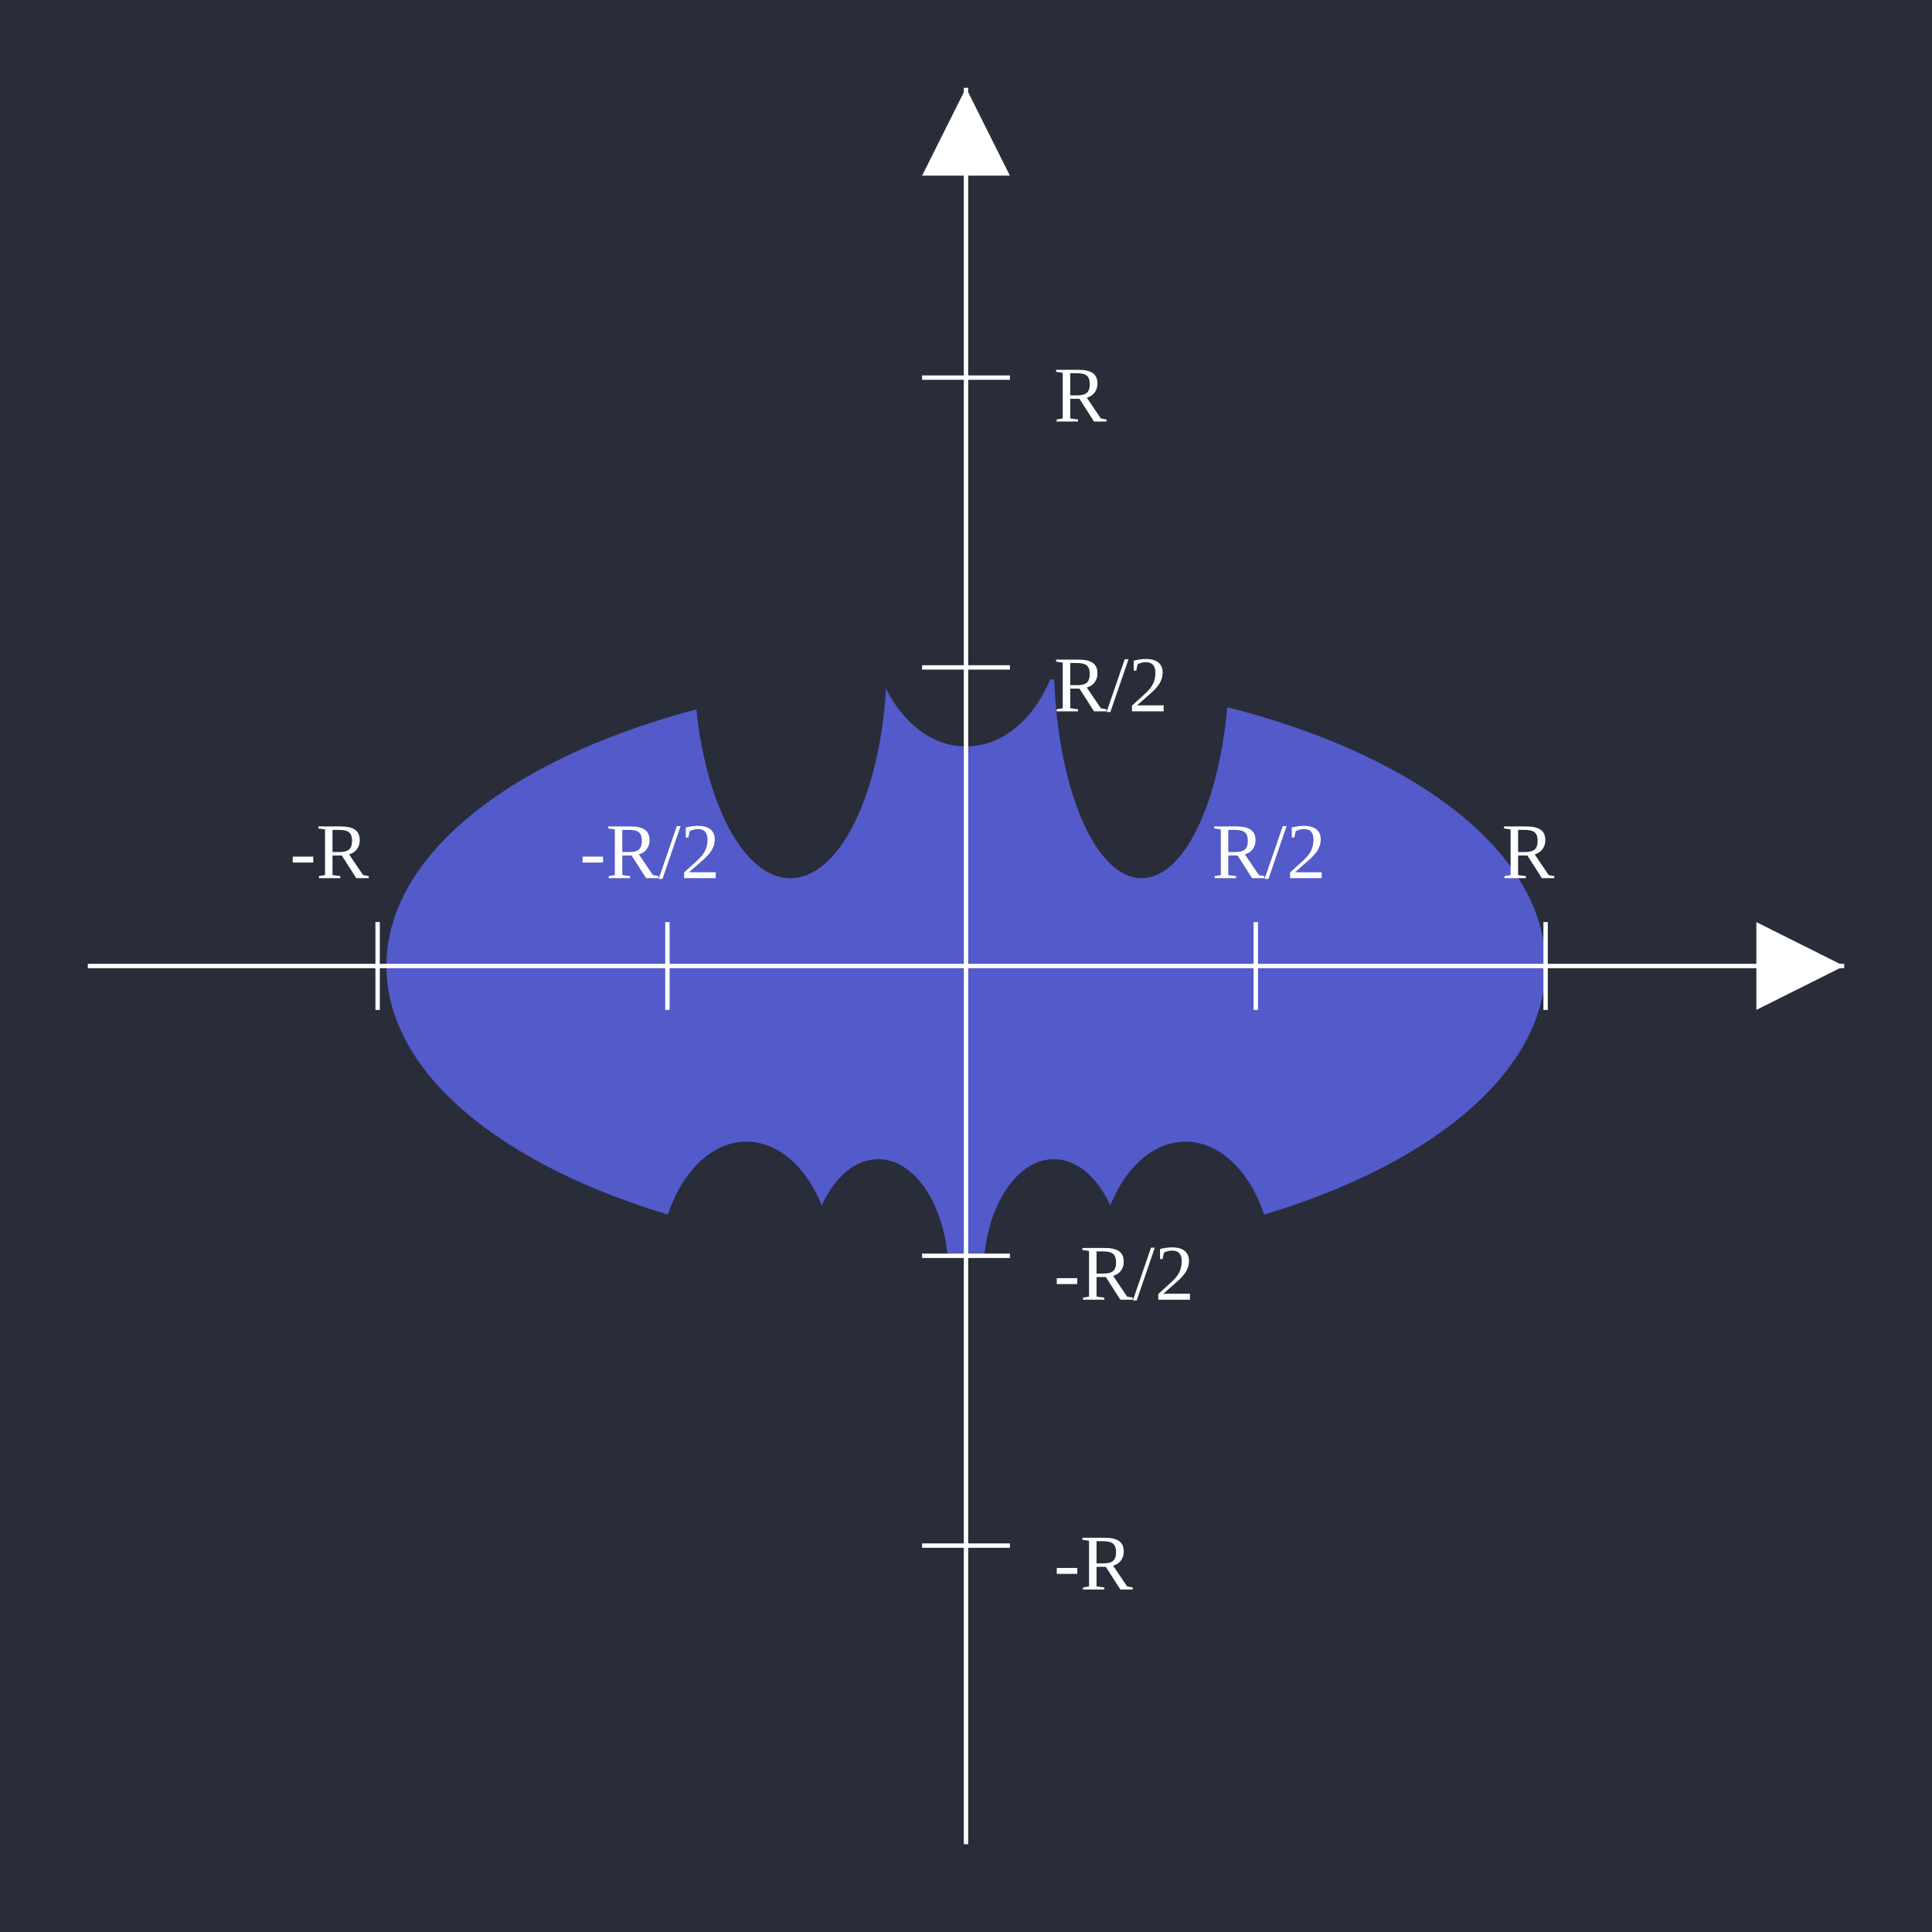
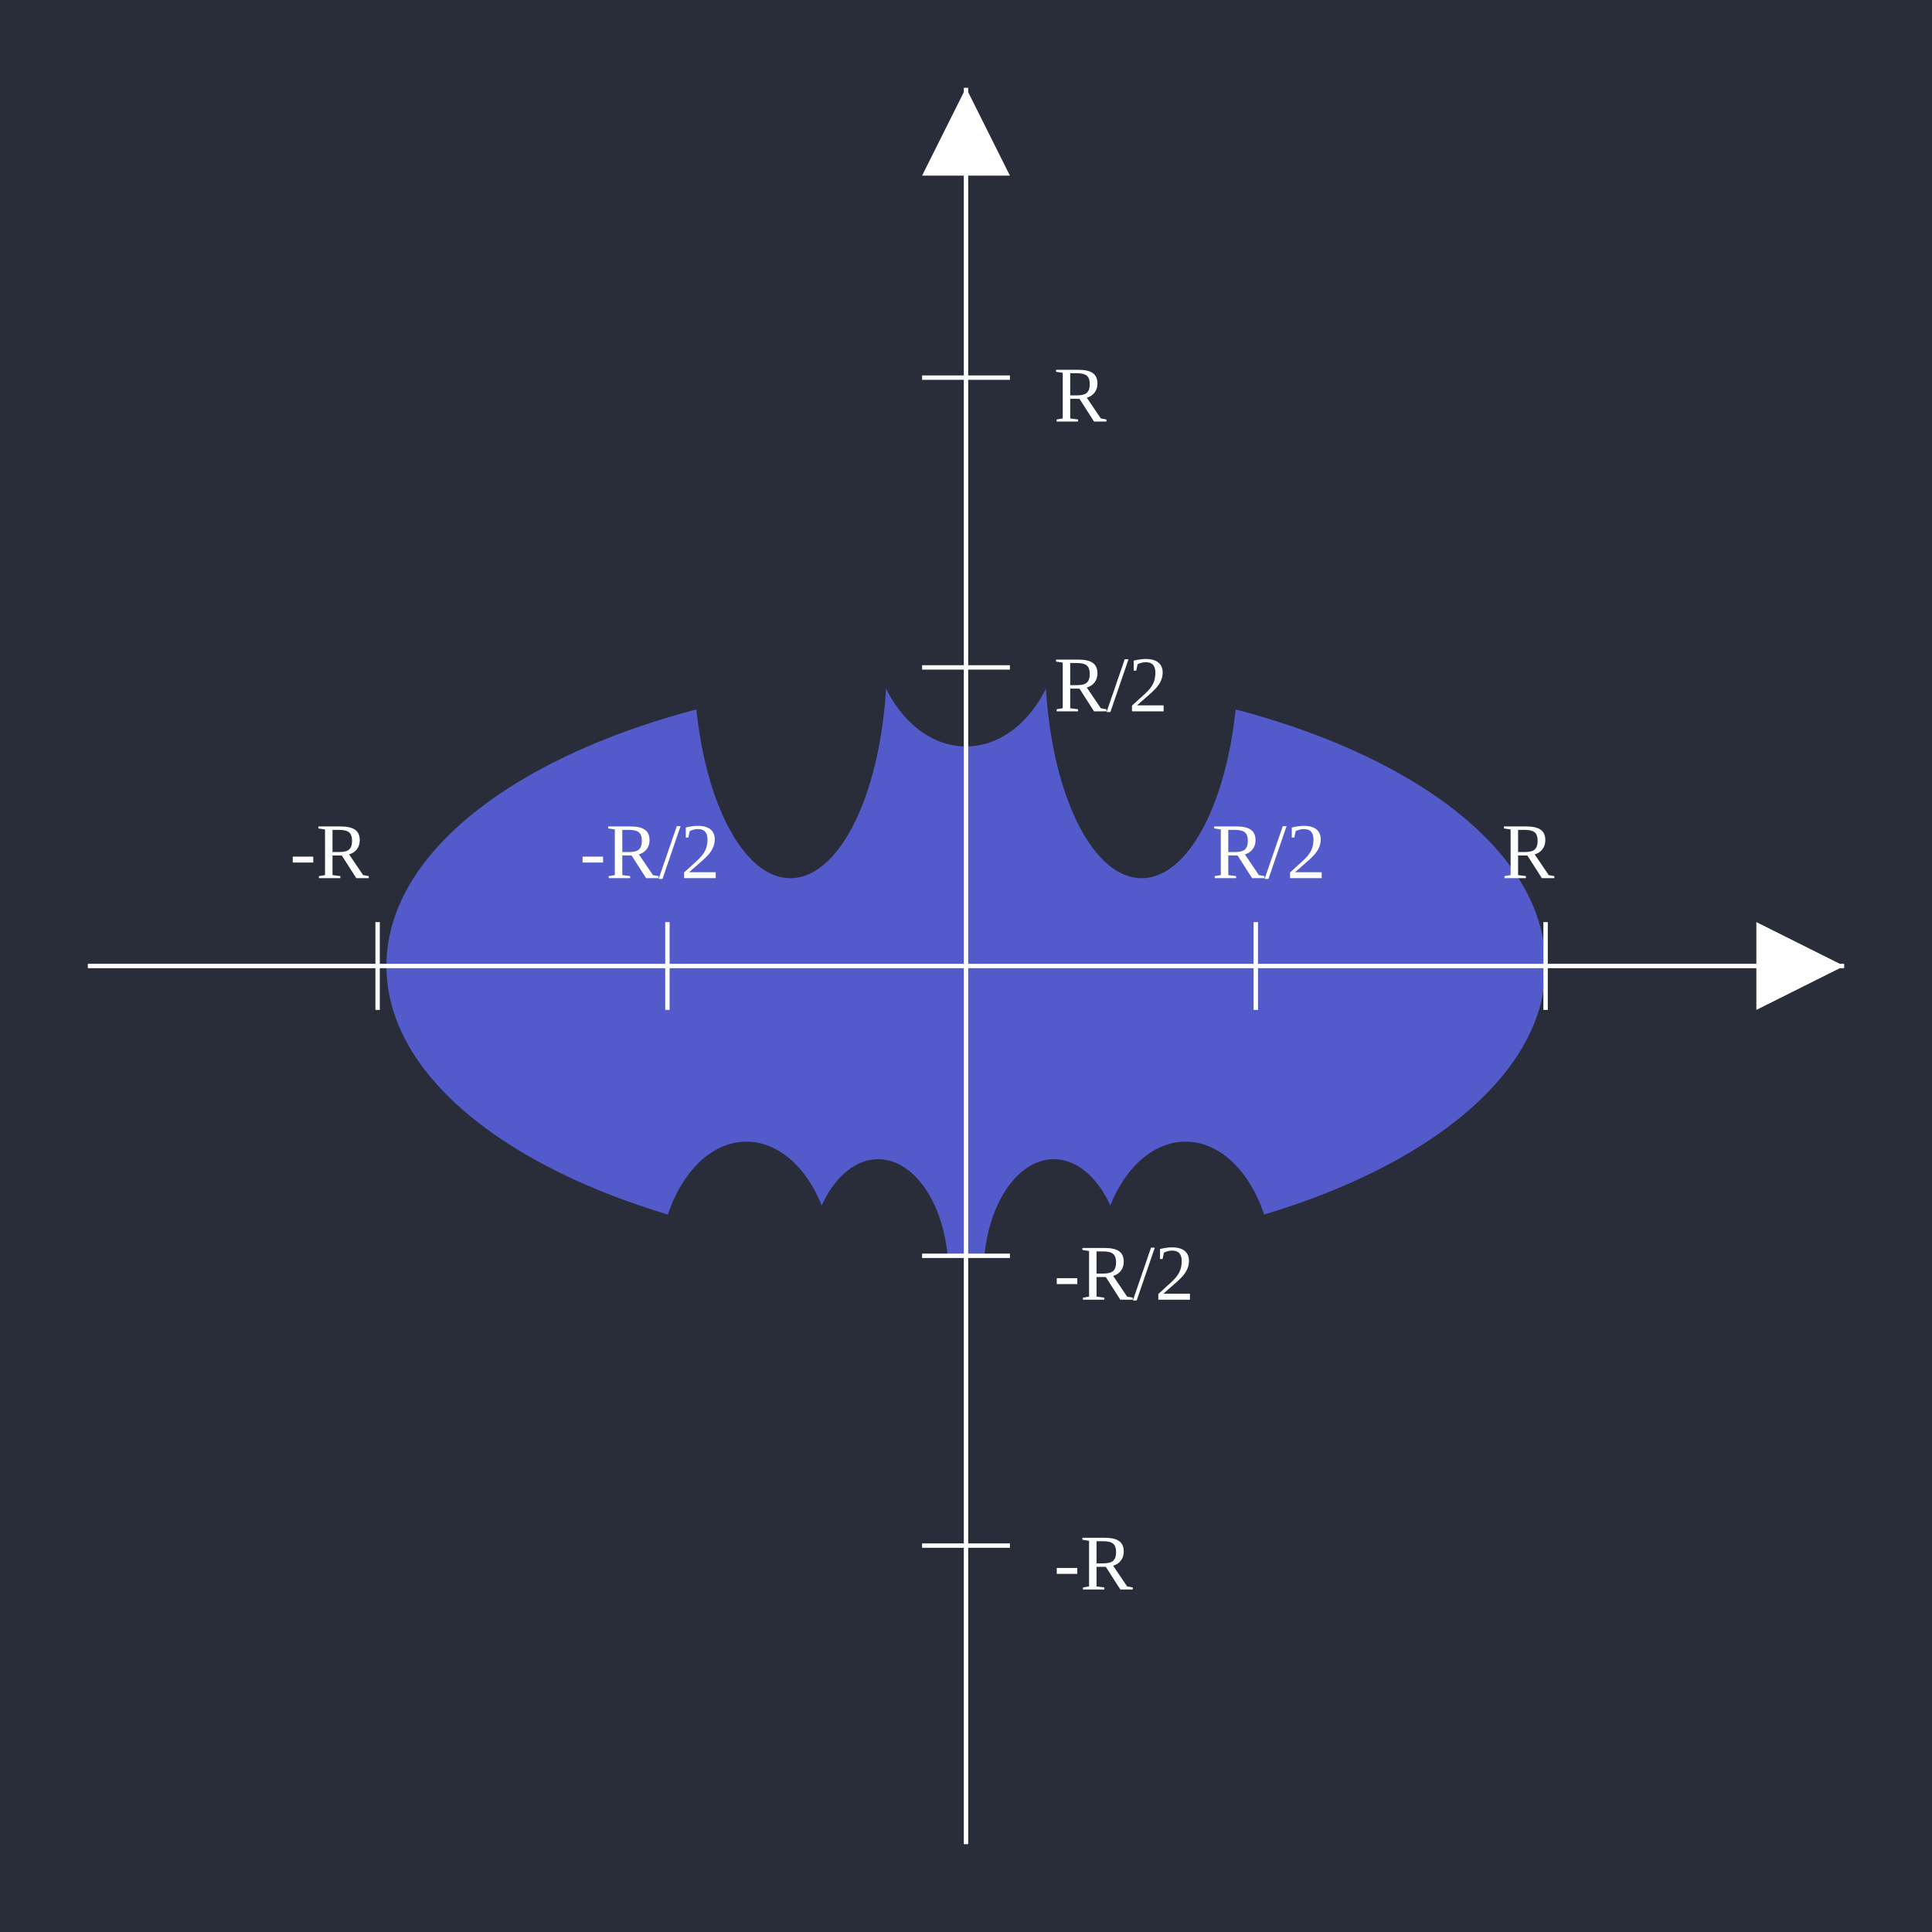
<svg xmlns="http://www.w3.org/2000/svg" width="440" height="440" class="svg-graph">
  <rect x="0" y="0" width="440" height="440" fill="#282d39" />
  <ellipse class="svg-figure batman-figure" rx="132" ry="66" cx="220" cy="220" fill="#616afb" fill-opacity="0.75" stroke-opacity="0.5" />
  <ellipse class="svg-figure batman-figure" rx="22" ry="30" cx="220" cy="140" fill="#282d39" />
  <ellipse class="svg-figure batman-figure" rx="22" ry="50" cx="180" cy="150" fill="#282d39" />
-   <ellipse class="svg-figure batman-figure" rx="20" ry="50" cx="260" cy="150" fill="#282d39" />
+   <ellipse class="svg-figure batman-figure" rx="22" ry="50" cx="260" cy="150" fill="#282d39" />
  <ellipse style="transform: rotate(125 deg);" class="svg-figure batman-figure" rx="16" ry="26" cx="200" cy="290" fill="#282d39" />
  <ellipse style="transform: rotate(125 deg);" class="svg-figure batman-figure" rx="16" ry="26" cx="240" cy="290" fill="#282d39" />
  <ellipse class="svg-figure batman-figure" rx="20" ry="30" cx="170" cy="290" fill="#282d39" />
  <ellipse class="svg-figure batman-figure" rx="20" ry="30" cx="270" cy="290" fill="#282d39" />
  <line class="axis" x1="20" y1="220" x2="420" y2="220" stroke="white" />
  <polygon points="420,220 400,210 400,230" fill="white" />
  <line class="axis" x1="220" y1="20" x2="220" y2="420" stroke="white" />
  <polygon points="220,20 210,40 230,40" fill="white" />
  <line class="coordinate-line" x1="86" y1="210" x2="86" y2="230" stroke="white" />
  <text class="coordinate-text coordinate-text_minus-Rx" x="66" y="200" font-size="18" style="fill:white">-R</text>
  <line class="coordinate-line" x1="152" y1="210" x2="152" y2="230" stroke="white" />
  <text class="coordinate-text coordinate-text_minus-half-Rx" x="132" y="200" font-size="18" style="fill:white">-R/2
    </text>
  <line class="coordinate-line" x1="286" y1="210" x2="286" y2="230" stroke="white" />
  <text class="coordinate-text coordinate-text_plus-half-Rx" x="276" y="200" font-size="18" style="fill:white">R/2
    </text>
  <line class="coordinate-line" x1="352" y1="210" x2="352" y2="230" stroke="white" />
  <text class="coordinate-text coordinate-text_plus-Rx" x="342" y="200" font-size="18" style="fill:white">R</text>
  <line class="coordinate-line" x1="210" y1="352" x2="230" y2="352" stroke="white" />
  <text class="coordinate-text coordinate-text_minus-Ry" x="240" y="362" font-size="18" style="fill:white">-R</text>
  <line class="coordinate-line" x1="210" y1="286" x2="230" y2="286" stroke="white" />
  <text class="coordinate-text coordinate-text_minus-half-Ry" x="240" y="296" font-size="18" style="fill:white">-R/2
    </text>
  <line class="coordinate-line" x1="210" y1="152" x2="230" y2="152" stroke="white" />
  <text class="coordinate-text coordinate-text_plus-half-Ry" x="240" y="162" font-size="18" style="fill:white">R/2
    </text>
  <line class="coordinate-line" x1="210" y1="86" x2="230" y2="86" stroke="white" />
  <text class="coordinate-text coordinate-text_plus-Ry" x="240" y="96" font-size="18" style="fill:white">R</text>
</svg>
